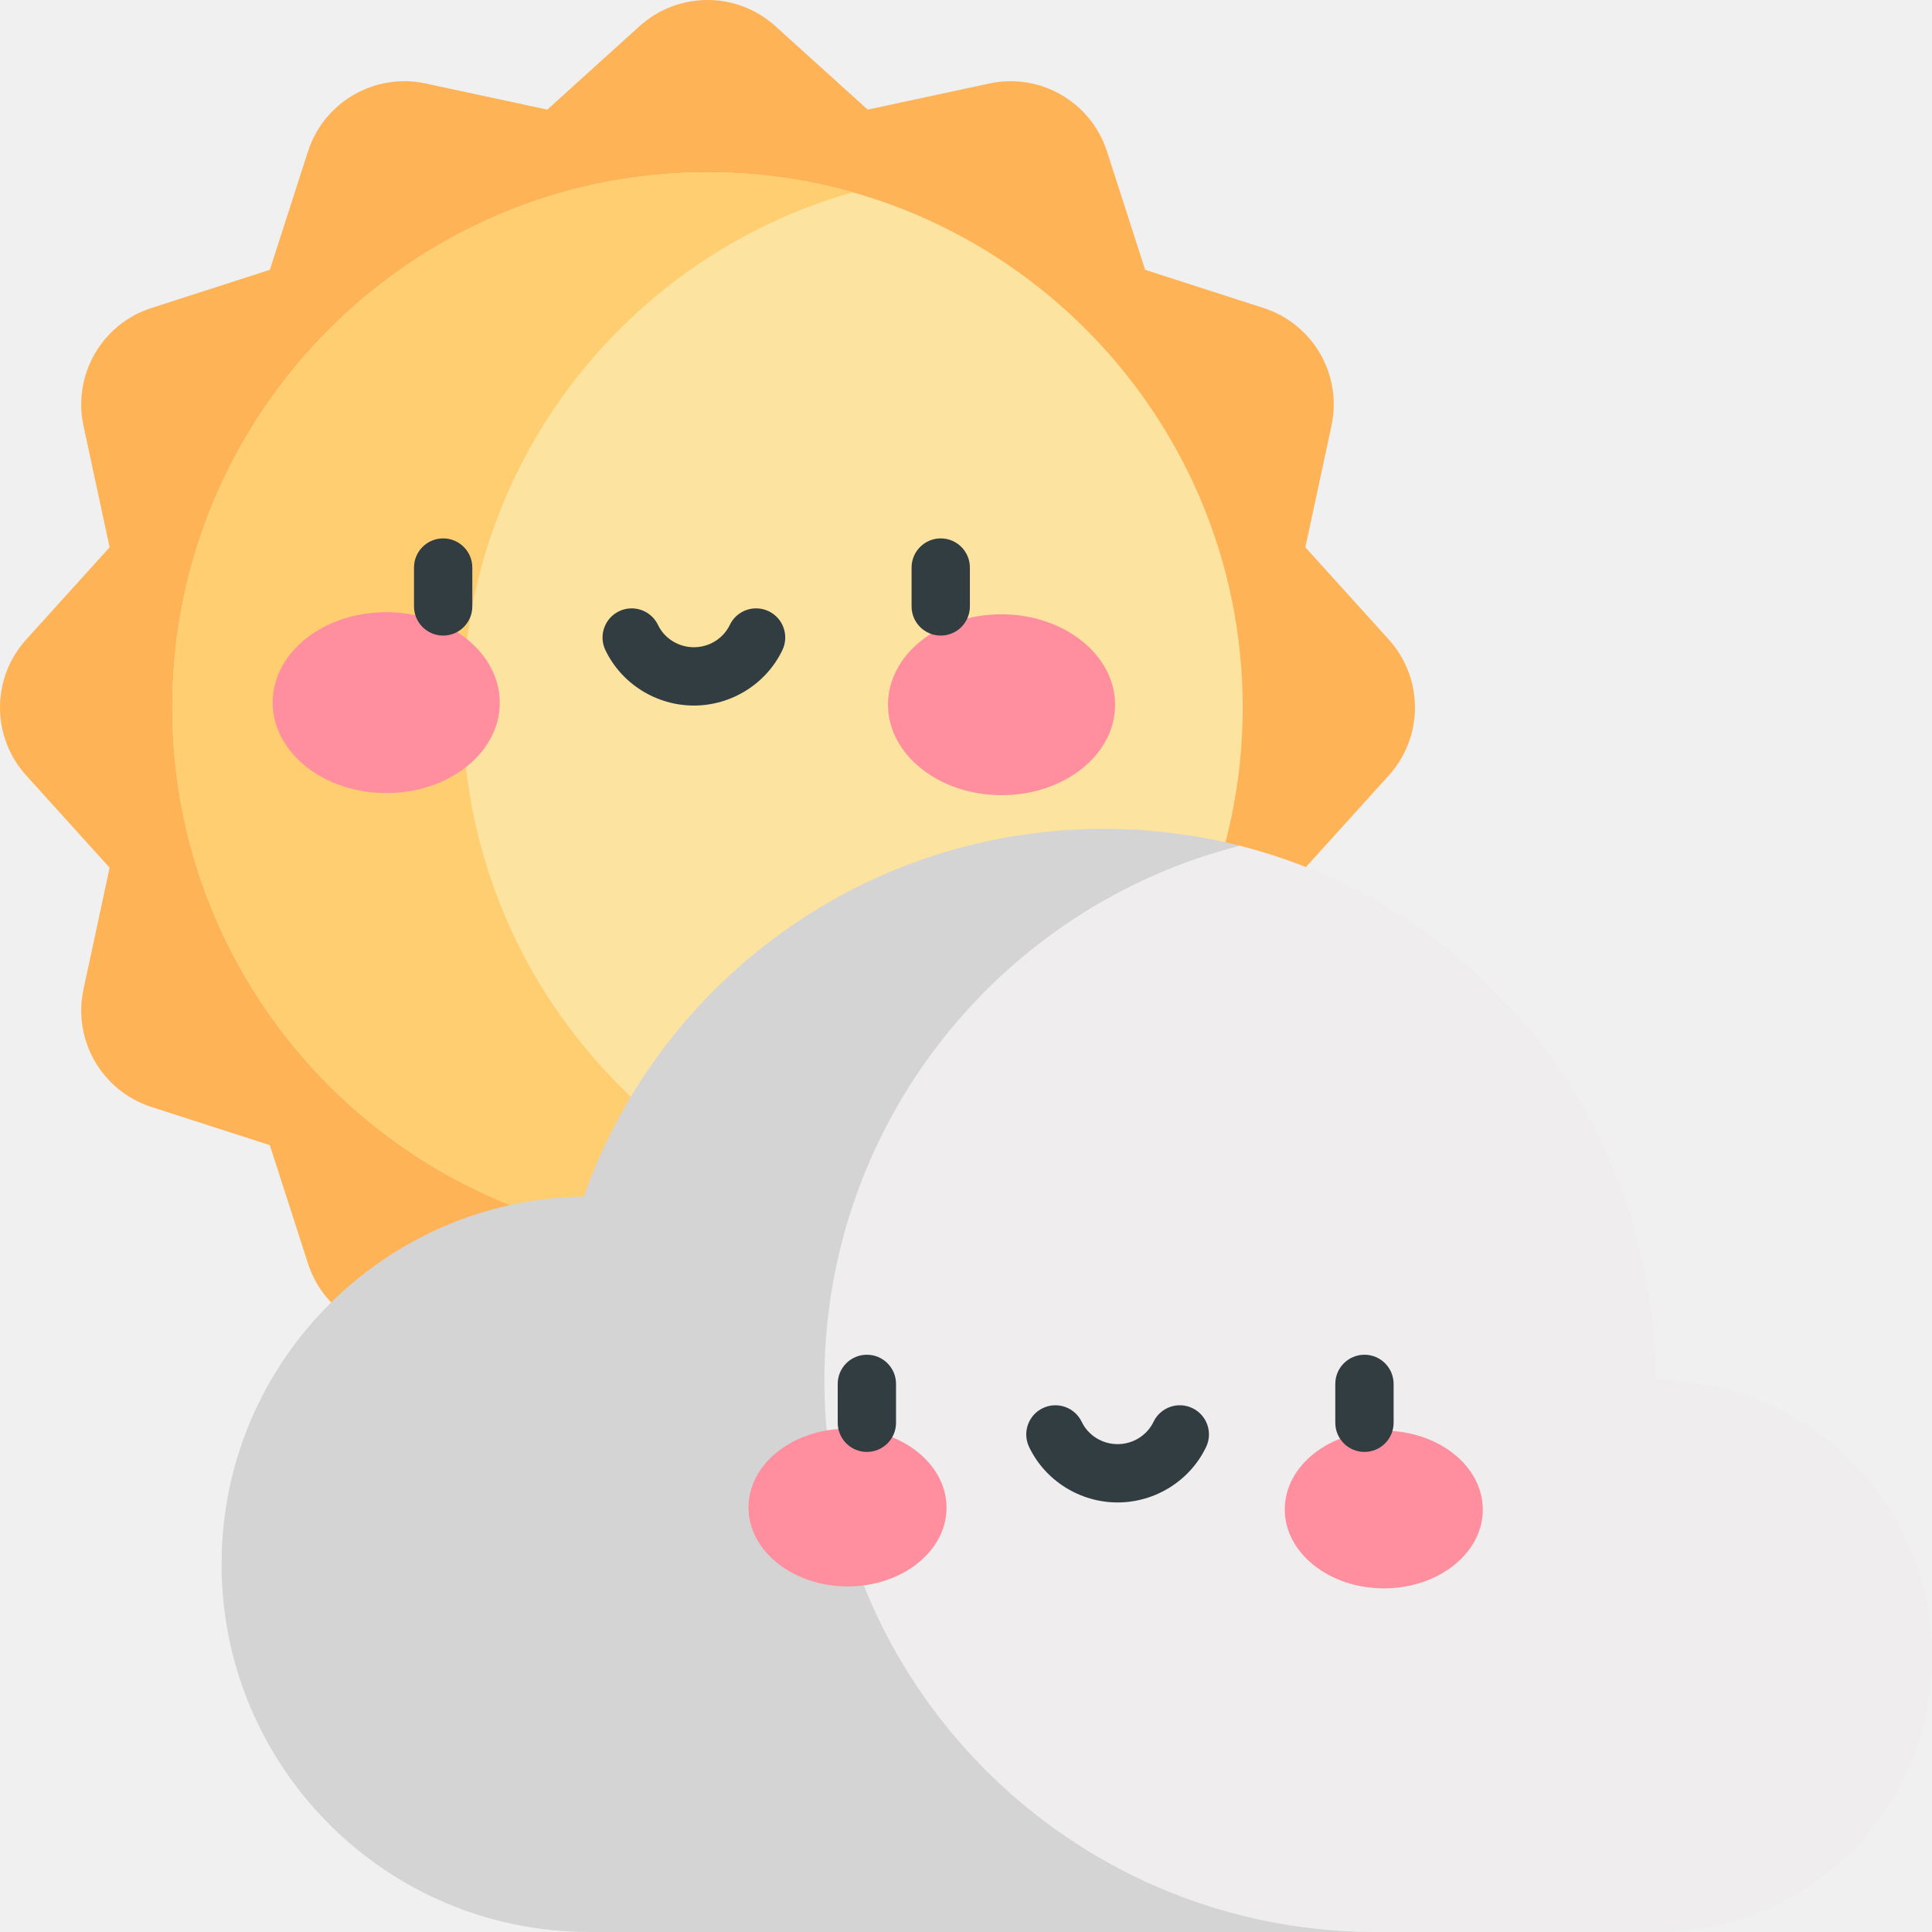
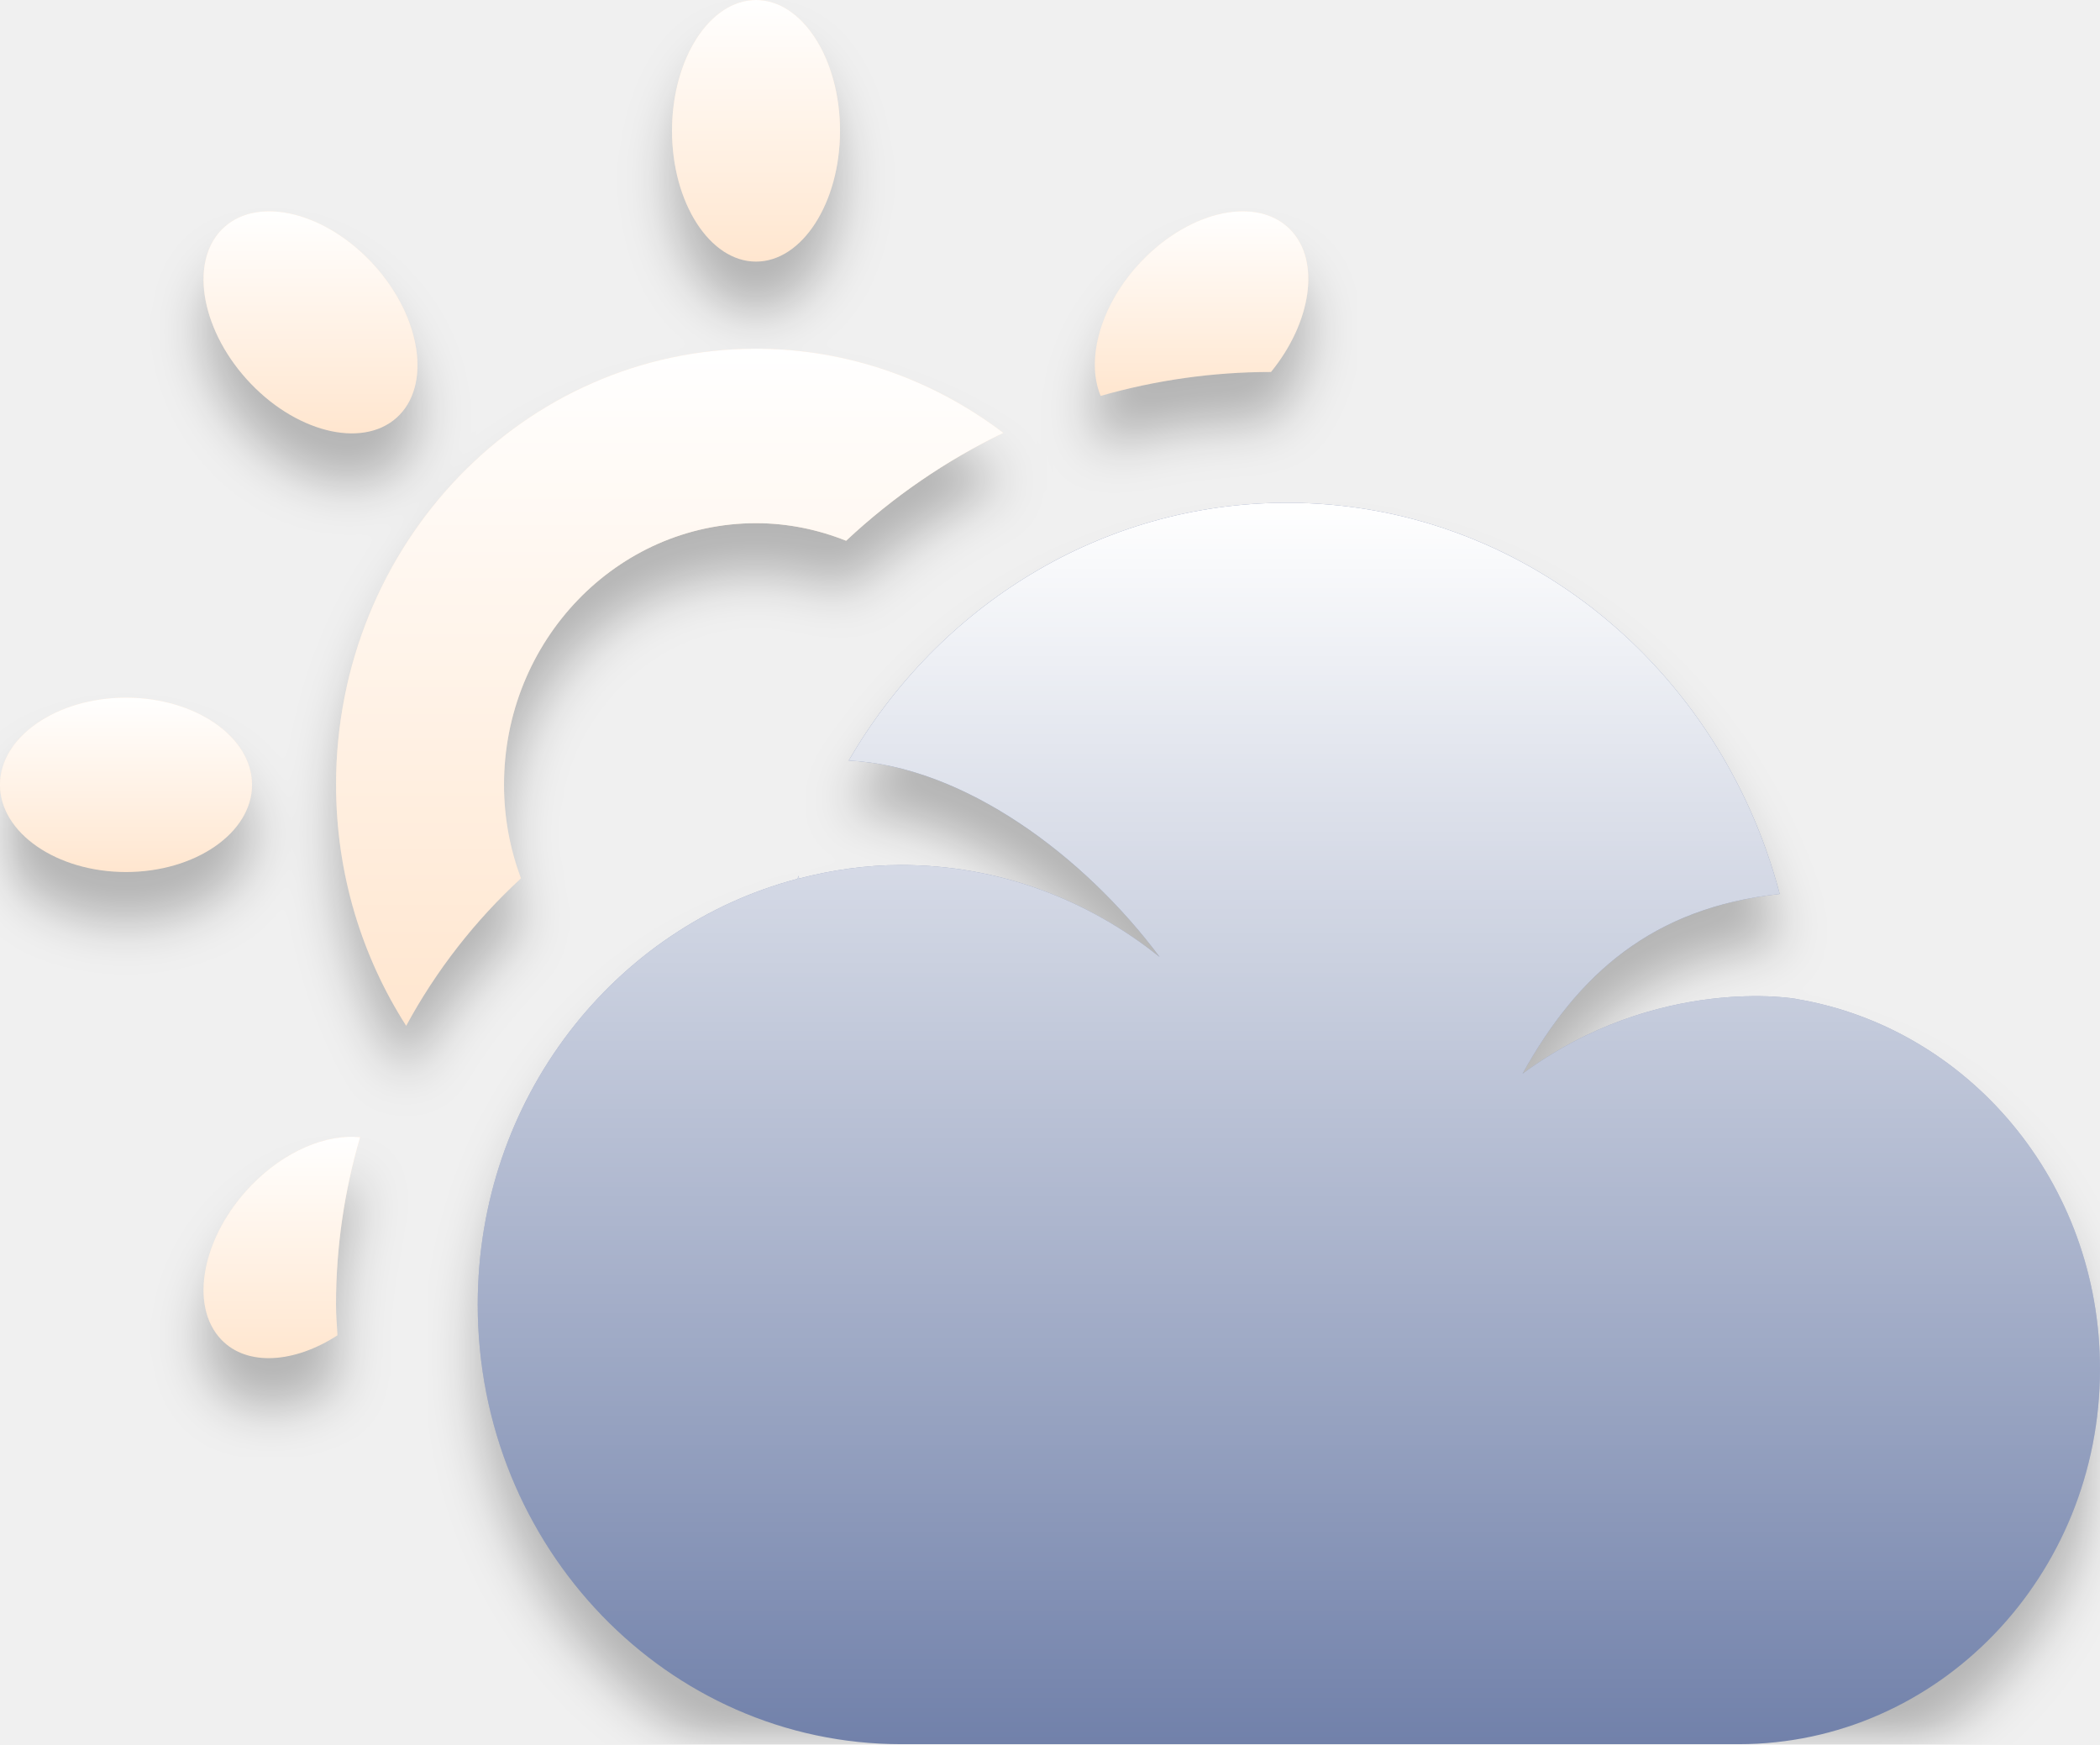
- <svg xmlns="http://www.w3.org/2000/svg" id="Layer_1" enable-background="new 0 0 497 497" height="512" viewBox="0 0 497 497" width="512">
-   <path d="m199.477 6.731 23.734 21.465 31.287-6.722c13.081-2.811 26.165 4.743 30.271 17.477l9.822 30.457 30.457 9.822c12.734 4.107 20.288 17.19 17.477 30.271l-6.722 31.287 21.465 23.734c8.975 9.923 8.975 25.031 0 34.954l-21.465 23.734 6.722 31.287c2.811 13.081-4.743 26.165-17.477 30.271l-30.457 9.822-9.822 30.457c-4.107 12.734-17.19 20.288-30.271 17.477l-31.287-6.722-23.734 21.465c-9.923 8.975-25.031 8.975-34.954 0l-23.734-21.465-31.287 6.722c-13.081 2.811-26.165-4.743-30.271-17.477l-9.822-30.457-30.457-9.822c-12.734-4.107-20.288-17.19-17.477-30.271l6.722-31.287-21.466-23.733c-8.975-9.923-8.975-25.031 0-34.954l21.465-23.734-6.722-31.287c-2.811-13.082 4.743-26.166 17.477-30.272l30.457-9.822 9.822-30.457c4.107-12.734 17.19-20.288 30.271-17.477l31.287 6.722 23.734-21.465c9.924-8.975 25.032-8.975 34.955 0z" fill="#ffb357" />
-   <path d="m182 319.679c-75.917 0-137.679-61.763-137.679-137.679s61.762-137.679 137.679-137.679 137.679 61.762 137.679 137.679-61.762 137.679-137.679 137.679z" fill="#fce3a0" />
-   <path d="m119.025 182c0-62.976 42.502-116.208 100.327-132.528-11.883-3.354-24.411-5.152-37.352-5.152-75.917 0-137.679 61.763-137.679 137.679s61.762 137.68 137.679 137.68c12.941 0 25.469-1.798 37.352-5.152-57.825-16.319-100.327-69.552-100.327-132.527z" fill="#ffce71" />
-   <path d="m318.946 217.571c-11.192-2.839-22.909-4.351-34.972-4.351-61.774 0-114.317 39.481-133.8 94.583v.006c-50.772.673-93.174 42.15-93.174 94.598 0 52.242 42.351 94.593 94.593 94.593h201.281z" fill="#d4d4d5" />
-   <path d="m425.844 355.107c-.004-66.44-45.554-121.977-106.898-137.535-61.429 15.597-106.874 71.26-106.874 137.541 0 78.002 62.939 141.295 140.802 141.888h73.181c39.182-.001 70.945-31.764 70.945-70.946 0-39.696-32.442-71.156-71.156-70.948z" fill="#efedee" />
-   <ellipse cx="99.331" cy="180.763" fill="#ff8e9e" rx="29.212" ry="23.263" transform="matrix(1 .003 -.003 1 .567 -.31)" />
-   <ellipse cx="257.669" cy="181.259" fill="#ff8e9e" rx="29.212" ry="23.263" transform="matrix(-1 -.003 .003 -1 514.769 363.325)" />
-   <g fill="#313d40">
-     <path d="m114 138.5c-4.142 0-7.5 3.358-7.5 7.5v10c0 4.142 3.358 7.5 7.5 7.5s7.5-3.358 7.5-7.5v-10c0-4.142-3.358-7.5-7.5-7.5z" />
-     <path d="m242 138.5c-4.142 0-7.5 3.358-7.5 7.5v10c0 4.142 3.358 7.5 7.5 7.5s7.5-3.358 7.5-7.5v-10c0-4.142-3.358-7.5-7.5-7.5z" />
-     <path d="m197.735 157.234c-3.737-1.789-8.215-.206-10.001 3.531-1.666 3.484-5.291 5.735-9.234 5.735s-7.568-2.251-9.234-5.735c-1.787-3.737-6.266-5.317-10.001-3.531-3.737 1.787-5.318 6.265-3.531 10.001 4.144 8.666 13.08 14.265 22.766 14.265s18.623-5.599 22.766-14.265c1.787-3.737.206-8.215-3.531-10.001z" />
+ <svg xmlns="http://www.w3.org/2000/svg" width="171" height="142" viewBox="0 0 171 142" fill="none">
+   <g clip-path="url(#clip0)">
+     <g filter="url(#filter0_d)">
+       <path d="M146.341 81.344C146.338 81.302 134.987 79.317 123.978 87.414C128.465 79.317 134.559 73.882 144.919 72.782C140.1 54.44 124.005 40.933 104.798 40.933C89.64 40.933 76.394 49.357 69.109 61.923C78.443 62.346 88.282 69.662 94.435 77.919C88.611 73.24 81.319 70.425 73.381 70.425C70.508 70.425 67.731 70.833 65.064 71.525C65.057 71.447 65.033 71.376 65.026 71.295C64.999 71.38 64.964 71.462 64.94 71.55C49.988 75.466 38.9 89.477 38.9 106.214C38.9 125.973 54.338 142 73.381 142H141.574C157.826 142 171 128.323 171 111.457C171.003 96.268 160.319 83.708 146.341 81.344Z" fill="#7181AA" />
+       <path d="M146.341 81.344C146.338 81.302 134.987 79.317 123.978 87.414C128.465 79.317 134.559 73.882 144.919 72.782C140.1 54.44 124.005 40.933 104.798 40.933C89.64 40.933 76.394 49.357 69.109 61.923C78.443 62.346 88.282 69.662 94.435 77.919C88.611 73.24 81.319 70.425 73.381 70.425C70.508 70.425 67.731 70.833 65.064 71.525C65.057 71.447 65.033 71.376 65.026 71.295C64.999 71.38 64.964 71.462 64.94 71.55C49.988 75.466 38.9 89.477 38.9 106.214C38.9 125.973 54.338 142 73.381 142H141.574C157.826 142 171 128.323 171 111.457C171.003 96.268 160.319 83.708 146.341 81.344Z" fill="url(#paint0_linear)" />
+     </g>
+     <g filter="url(#filter1_d)">
+       <path d="M42.419 71.511C41.54 69.143 41.041 66.581 41.041 63.893C41.041 52.15 50.248 42.594 61.561 42.594C64.147 42.594 66.616 43.113 68.897 44.025C72.738 40.432 77.044 37.479 81.698 35.243C76.045 30.954 69.099 28.392 61.565 28.392C42.679 28.392 27.364 44.288 27.364 63.89C27.364 71.149 29.474 77.894 33.075 83.517C35.514 79.008 38.681 74.951 42.419 71.511Z" fill="#FFE6CF" />
+       <path d="M42.419 71.511C41.54 69.143 41.041 66.581 41.041 63.893C41.041 52.15 50.248 42.594 61.561 42.594C64.147 42.594 66.616 43.113 68.897 44.025C72.738 40.432 77.044 37.479 81.698 35.243C76.045 30.954 69.099 28.392 61.565 28.392C42.679 28.392 27.364 44.288 27.364 63.89C27.364 71.149 29.474 77.894 33.075 83.517C35.514 79.008 38.681 74.951 42.419 71.511Z" fill="url(#paint1_linear)" />
+       <path d="M68.401 10.649C68.401 16.507 65.323 21.299 61.561 21.299C57.799 21.299 54.721 16.507 54.721 10.649C54.721 4.792 57.799 0 61.561 0C65.323 0 68.401 4.792 68.401 10.649Z" fill="#FFE6CF" />
+       <path d="M68.401 10.649C68.401 16.507 65.323 21.299 61.561 21.299C57.799 21.299 54.721 16.507 54.721 10.649C54.721 4.792 57.799 0 61.561 0C65.323 0 68.401 4.792 68.401 10.649Z" fill="url(#paint2_linear)" />
+       <path d="M10.26 70.996C4.617 70.996 0 67.802 0 63.897C0 59.992 4.617 56.797 10.26 56.797C15.903 56.797 20.52 59.992 20.52 63.897C20.52 67.802 15.9 70.996 10.26 70.996Z" fill="#FFE6CF" />
+       <path d="M10.26 70.996C4.617 70.996 0 67.802 0 63.897C0 59.992 4.617 56.797 10.26 56.797C15.903 56.797 20.52 59.992 20.52 63.897C20.52 67.802 15.9 70.996 10.26 70.996Z" fill="url(#paint3_linear)" />
+       <path d="M103.495 30.284C106.771 26.269 107.547 21.267 105.088 18.715C102.428 15.953 96.986 17.082 92.998 21.224C89.647 24.703 88.374 29.229 89.623 32.232C94.069 30.962 98.72 30.284 103.495 30.284Z" fill="#FFE6CF" />
+       <path d="M103.495 30.284C106.771 26.269 107.547 21.267 105.088 18.715C102.428 15.953 96.986 17.082 92.998 21.224C89.647 24.703 88.374 29.229 89.623 32.232C94.069 30.962 98.72 30.284 103.495 30.284Z" fill="url(#paint4_linear)" />
+       <path d="M27.361 106.211C27.361 101.493 28.048 96.914 29.327 92.583C26.591 92.306 23.188 93.687 20.449 96.527C16.457 100.669 15.37 106.314 18.031 109.075C20.137 111.266 23.988 110.975 27.48 108.713C27.436 107.879 27.361 107.056 27.361 106.211Z" fill="#FFE6CF" />
+       <path d="M27.361 106.211C27.361 101.493 28.048 96.914 29.327 92.583C26.591 92.306 23.188 93.687 20.449 96.527C16.457 100.669 15.37 106.314 18.031 109.075C20.137 111.266 23.988 110.975 27.48 108.713C27.436 107.879 27.361 107.056 27.361 106.211Z" fill="url(#paint5_linear)" />
+       <path d="M30.121 21.224C34.112 25.367 35.199 31.011 32.539 33.773C29.878 36.535 24.436 35.402 20.449 31.263C16.457 27.121 15.37 21.476 18.031 18.715C20.692 15.953 26.133 17.082 30.121 21.224Z" fill="#FFE6CF" />
+       <path d="M30.121 21.224C34.112 25.367 35.199 31.011 32.539 33.773C29.878 36.535 24.436 35.402 20.449 31.263C16.457 27.121 15.37 21.476 18.031 18.715C20.692 15.953 26.133 17.082 30.121 21.224Z" fill="url(#paint6_linear)" />
+     </g>
  </g>
-   <ellipse cx="217.971" cy="387.843" fill="#ff8e9e" rx="25.471" ry="20.283" transform="matrix(1 .003 -.003 1 1.216 -.681)" />
-   <ellipse cx="356.029" cy="388.275" fill="#ff8e9e" rx="25.471" ry="20.283" transform="matrix(-1 -.003 .003 -1 710.841 777.663)" />
-   <path d="m223 348.5c-4.142 0-7.5 3.358-7.5 7.5v10c0 4.142 3.358 7.5 7.5 7.5s7.5-3.358 7.5-7.5v-10c0-4.142-3.358-7.5-7.5-7.5z" fill="#313d40" />
-   <path d="m351 348.5c-4.142 0-7.5 3.358-7.5 7.5v10c0 4.142 3.358 7.5 7.5 7.5s7.5-3.358 7.5-7.5v-10c0-4.142-3.358-7.5-7.5-7.5z" fill="#313d40" />
-   <path d="m306.735 362.234c-3.737-1.789-8.215-.206-10.001 3.531-1.666 3.484-5.291 5.735-9.234 5.735s-7.568-2.251-9.234-5.735c-1.787-3.737-6.266-5.317-10.001-3.531-3.737 1.787-5.318 6.265-3.531 10.001 4.144 8.666 13.08 14.265 22.766 14.265s18.623-5.599 22.766-14.265c1.787-3.736.206-8.214-3.531-10.001z" fill="#313d40" />
+   <defs>
+     <filter id="filter0_d" x="34.9" y="40.933" width="140.1" height="109.067" filterUnits="userSpaceOnUse" color-interpolation-filters="sRGB">
+       <feFlood flood-opacity="0" result="BackgroundImageFix" />
+       <feColorMatrix in="SourceAlpha" type="matrix" values="0 0 0 0 0 0 0 0 0 0 0 0 0 0 0 0 0 0 127 0" />
+       <feOffset dy="4" />
+       <feGaussianBlur stdDeviation="2" />
+       <feColorMatrix type="matrix" values="0 0 0 0 0 0 0 0 0 0 0 0 0 0 0 0 0 0 0.25 0" />
+       <feBlend mode="normal" in2="BackgroundImageFix" result="effect1_dropShadow" />
+       <feBlend mode="normal" in="SourceGraphic" in2="effect1_dropShadow" result="shape" />
+     </filter>
+     <filter id="filter1_d" x="-4" y="0" width="114.533" height="118.573" filterUnits="userSpaceOnUse" color-interpolation-filters="sRGB">
+       <feFlood flood-opacity="0" result="BackgroundImageFix" />
+       <feColorMatrix in="SourceAlpha" type="matrix" values="0 0 0 0 0 0 0 0 0 0 0 0 0 0 0 0 0 0 127 0" />
+       <feOffset dy="4" />
+       <feGaussianBlur stdDeviation="2" />
+       <feColorMatrix type="matrix" values="0 0 0 0 0 0 0 0 0 0 0 0 0 0 0 0 0 0 0.25 0" />
+       <feBlend mode="normal" in2="BackgroundImageFix" result="effect1_dropShadow" />
+       <feBlend mode="normal" in="SourceGraphic" in2="effect1_dropShadow" result="shape" />
+     </filter>
+     <linearGradient id="paint0_linear" x1="104.95" y1="40.933" x2="104.95" y2="142" gradientUnits="userSpaceOnUse">
+       <stop stop-color="white" />
+       <stop offset="1" stop-color="white" stop-opacity="0" />
+     </linearGradient>
+     <linearGradient id="paint1_linear" x1="54.531" y1="28.392" x2="54.531" y2="83.517" gradientUnits="userSpaceOnUse">
+       <stop stop-color="white" />
+       <stop offset="1" stop-color="white" stop-opacity="0" />
+     </linearGradient>
+     <linearGradient id="paint2_linear" x1="61.561" y1="0" x2="61.561" y2="21.299" gradientUnits="userSpaceOnUse">
+       <stop stop-color="white" />
+       <stop offset="1" stop-color="white" stop-opacity="0" />
+     </linearGradient>
+     <linearGradient id="paint3_linear" x1="10.26" y1="56.797" x2="10.26" y2="70.996" gradientUnits="userSpaceOnUse">
+       <stop stop-color="white" />
+       <stop offset="1" stop-color="white" stop-opacity="0" />
+     </linearGradient>
+     <linearGradient id="paint4_linear" x1="97.843" y1="17.203" x2="97.843" y2="32.232" gradientUnits="userSpaceOnUse">
+       <stop stop-color="white" />
+       <stop offset="1" stop-color="white" stop-opacity="0" />
+     </linearGradient>
+     <linearGradient id="paint5_linear" x1="22.951" y1="92.548" x2="22.951" y2="110.573" gradientUnits="userSpaceOnUse">
+       <stop stop-color="white" />
+       <stop offset="1" stop-color="white" stop-opacity="0" />
+     </linearGradient>
+     <linearGradient id="paint6_linear" x1="25.285" y1="17.203" x2="25.285" y2="35.284" gradientUnits="userSpaceOnUse">
+       <stop stop-color="white" />
+       <stop offset="1" stop-color="white" stop-opacity="0" />
+     </linearGradient>
+     <clipPath id="clip0">
+       <rect width="171" height="142" fill="white" />
+     </clipPath>
+   </defs>
</svg>
